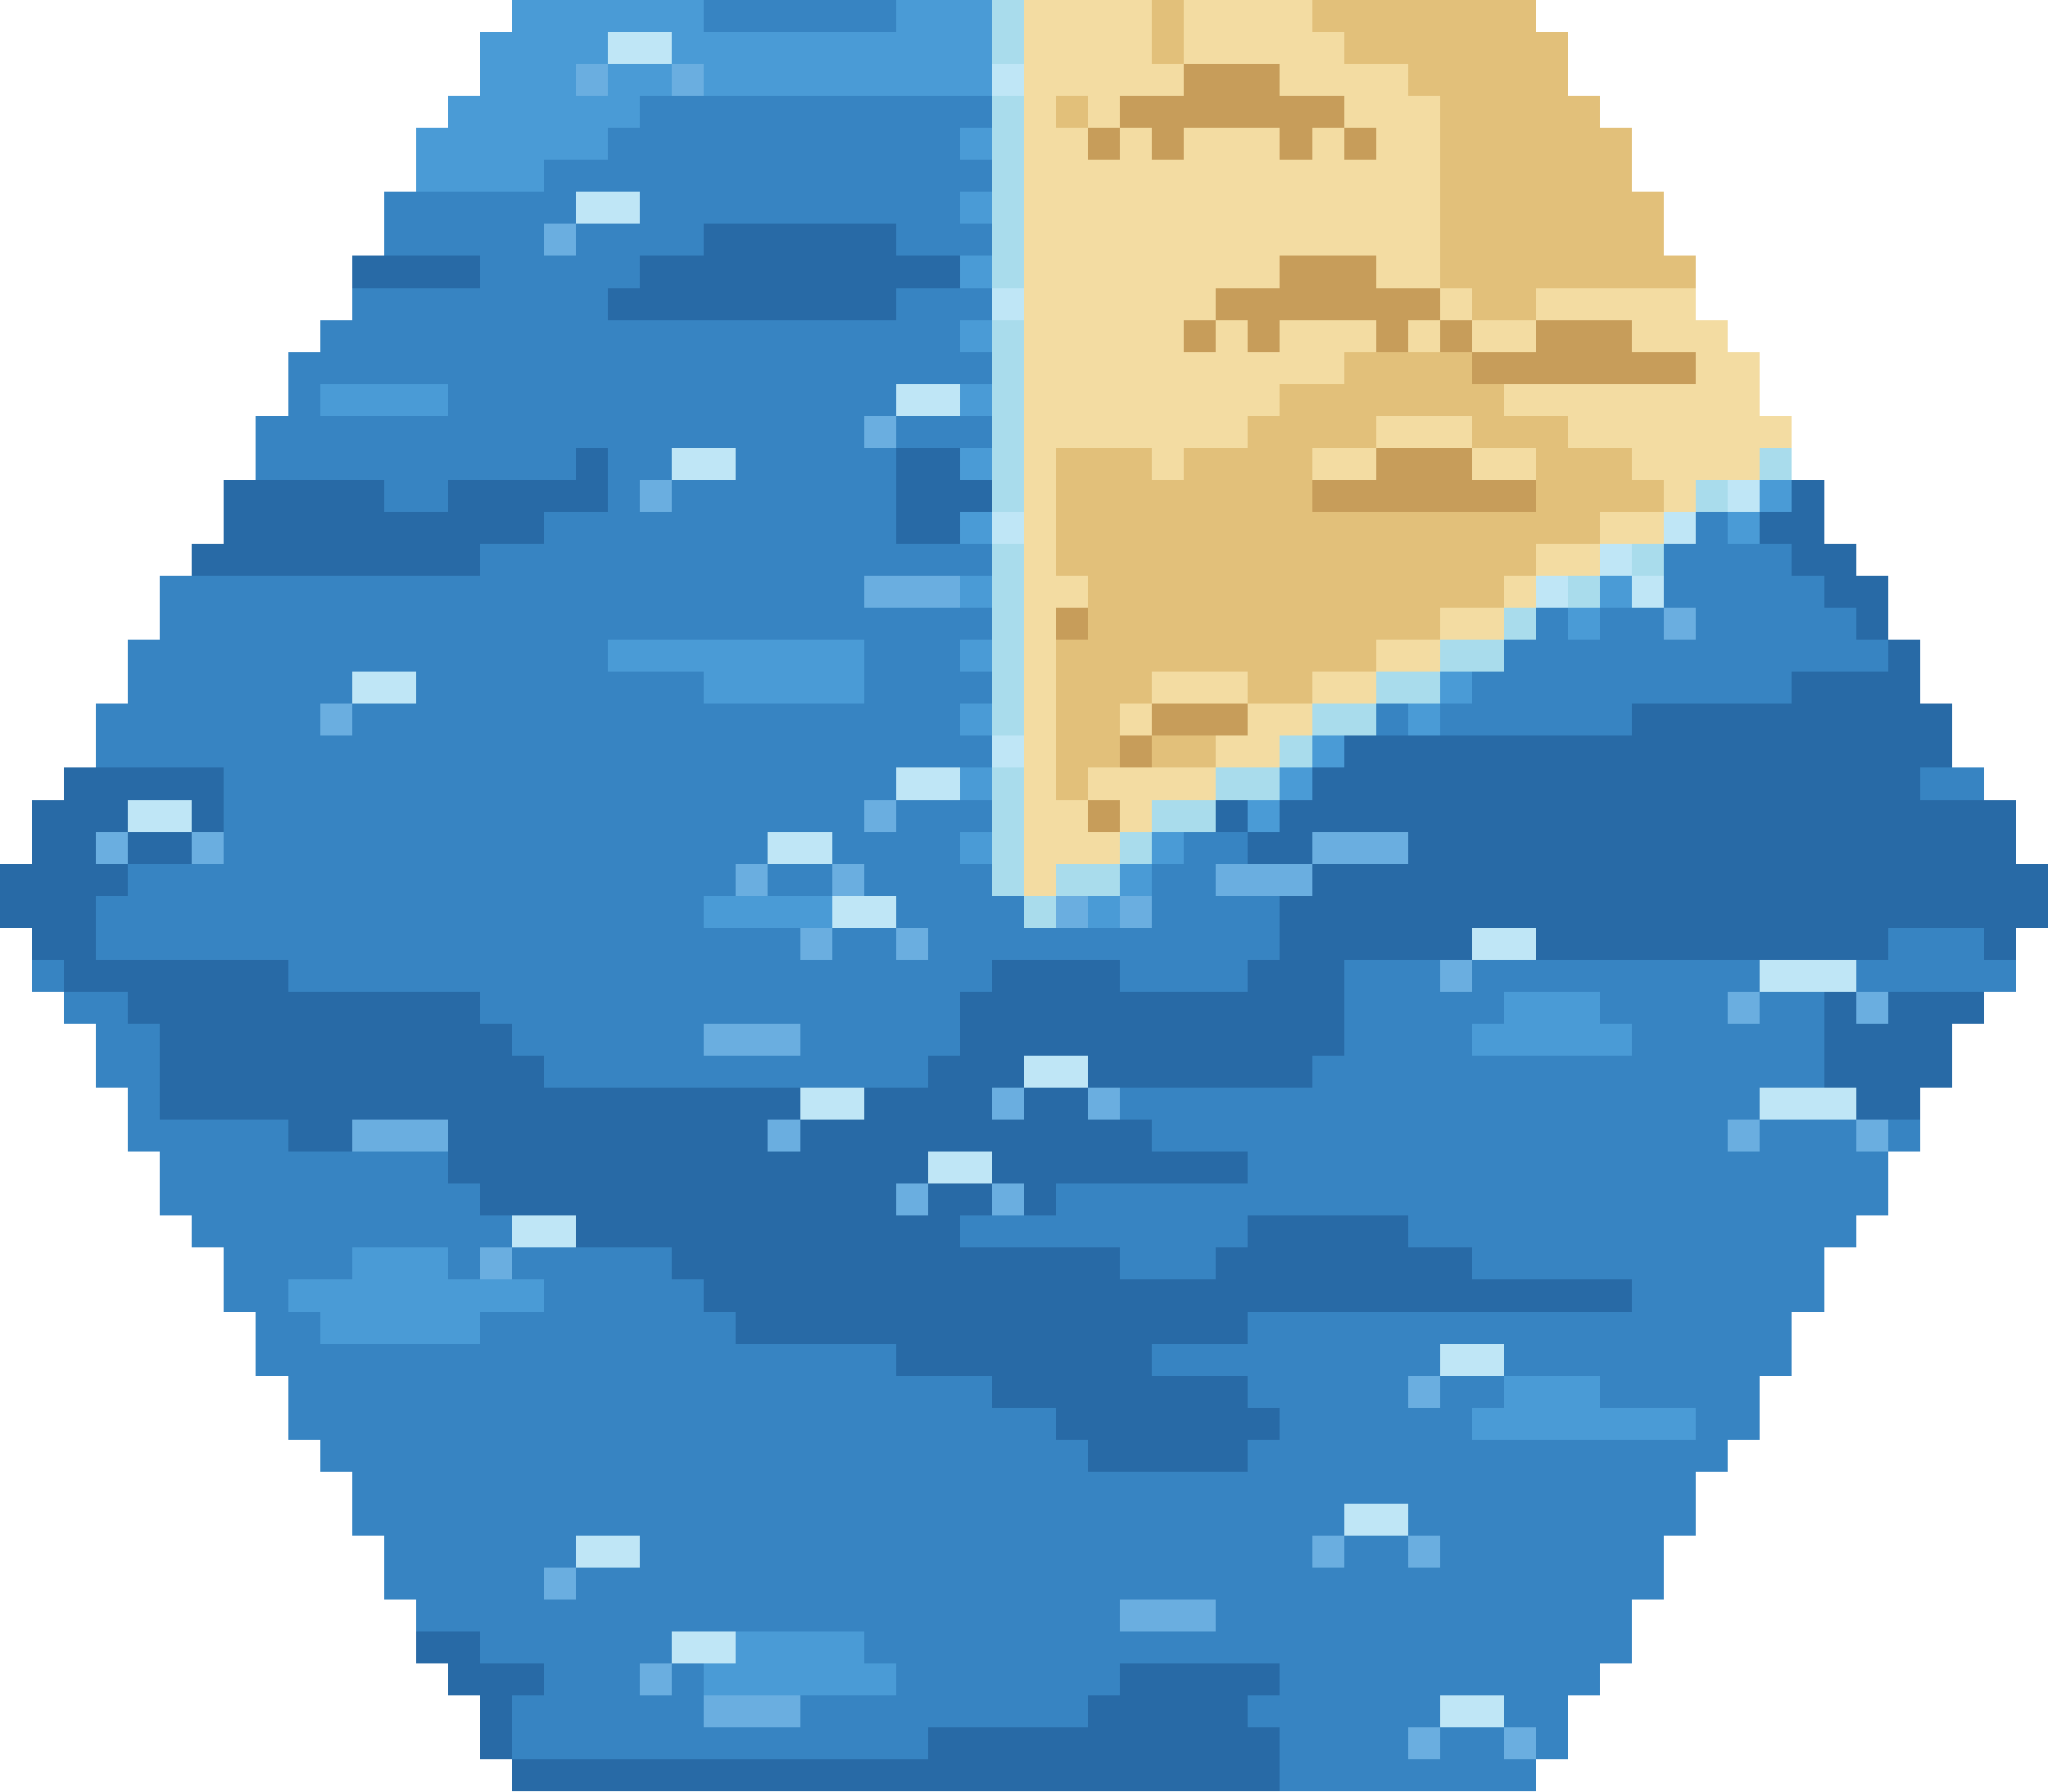
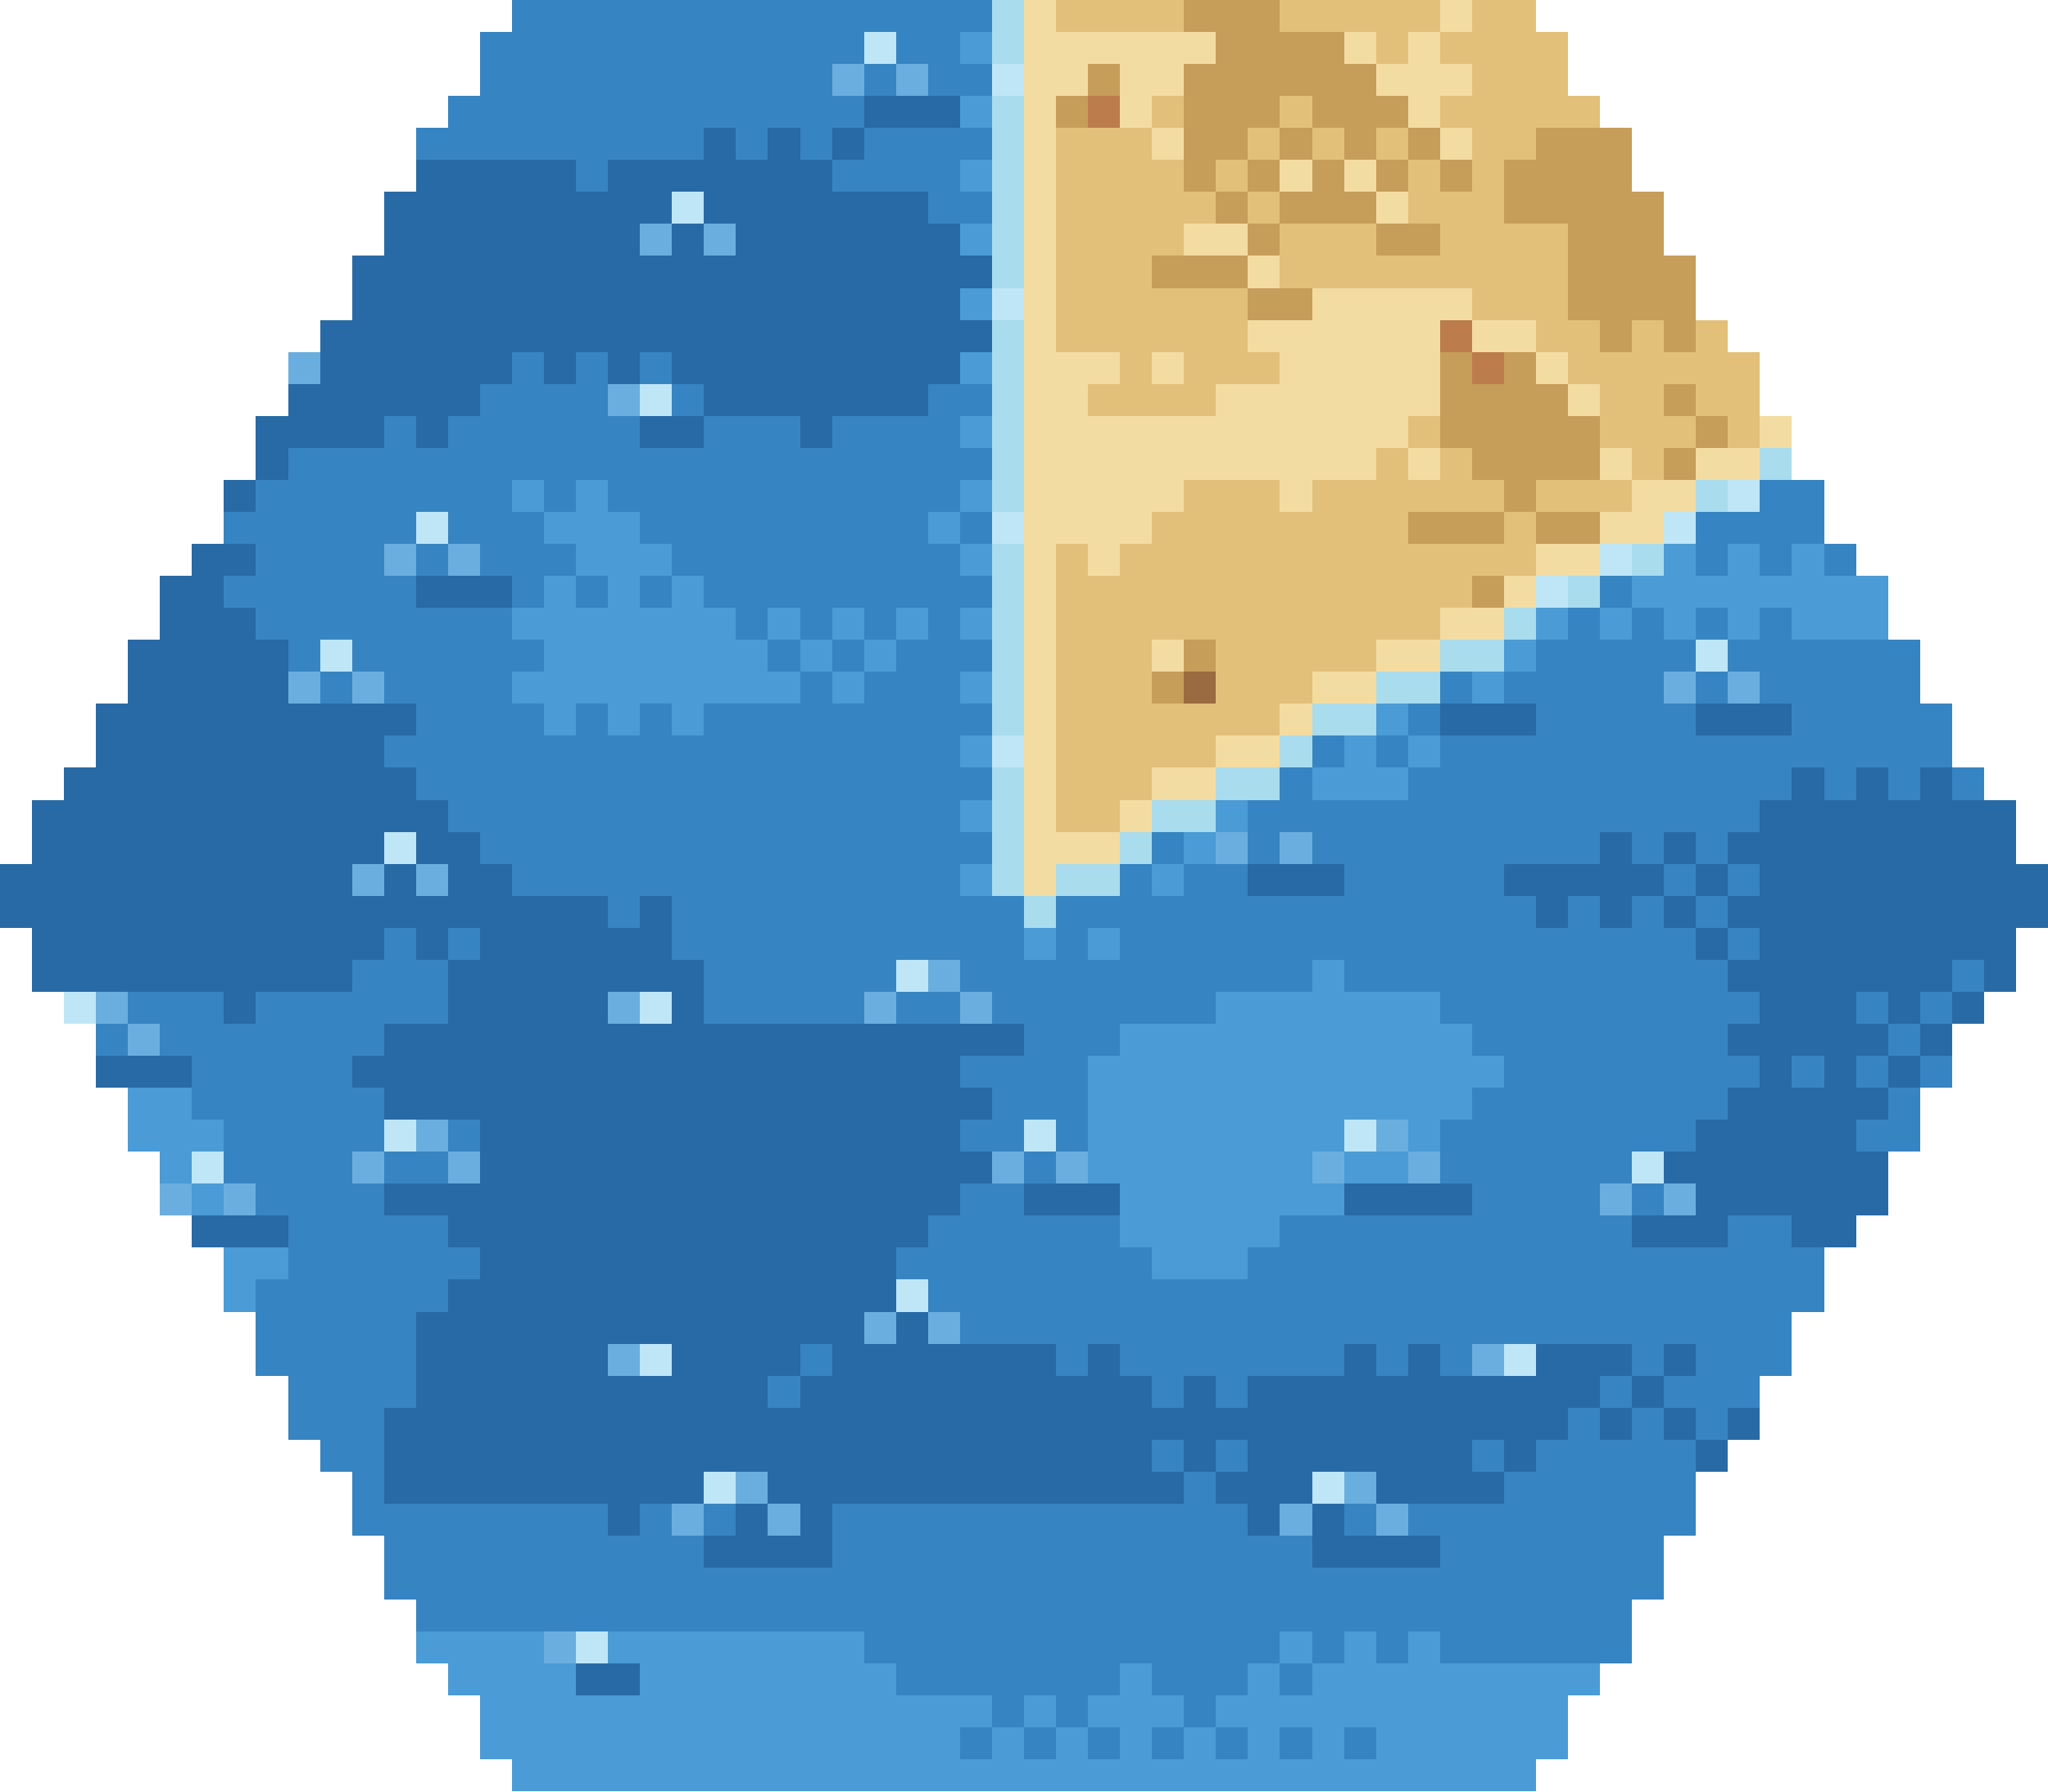
<svg xmlns="http://www.w3.org/2000/svg" viewBox="0 0 64 56" shape-rendering="crispEdges">
-   <path fill="#4a9bd6" d="M16 0h6v1h-6zM28 0h3v1h-3zM15 1h4v1h-4zM21 1h10v1h-10zM15 2h3v1h-3zM19 2h2v1h-2zM22 2h9v1h-9zM14 3h6v1h-6zM13 4h6v1h-6zM30 4h1v1h-1zM13 5h4v1h-4zM30 6h1v1h-1zM30 8h1v1h-1zM30 10h1v1h-1zM10 12h4v1h-4zM30 12h1v1h-1zM30 14h1v1h-1zM55 15h1v1h-1zM30 16h1v1h-1zM54 16h1v1h-1zM30 18h1v1h-1zM50 18h1v1h-1zM49 19h1v1h-1zM19 20h8v1h-8zM30 20h1v1h-1zM22 21h5v1h-5zM45 21h1v1h-1zM30 22h1v1h-1zM44 22h1v1h-1zM41 23h1v1h-1zM30 24h1v1h-1zM40 24h1v1h-1zM39 25h1v1h-1zM30 26h1v1h-1zM36 26h1v1h-1zM35 27h1v1h-1zM22 28h4v1h-4zM34 28h1v1h-1zM47 31h3v1h-3zM46 32h5v1h-5zM11 39h3v1h-3zM9 40h8v1h-8zM10 41h5v1h-5zM47 43h3v1h-3zM46 44h7v1h-7zM23 51h4v1h-4zM22 52h6v1h-6z" />
-   <path fill="#3784c2" d="M22 0h6v1h-6zM20 3h11v1h-11zM19 4h11v1h-11zM17 5h14v1h-14zM12 6h6v1h-6zM20 6h10v1h-10zM12 7h5v1h-5zM18 7h4v1h-4zM28 7h3v1h-3zM15 8h5v1h-5zM11 9h8v1h-8zM28 9h3v1h-3zM10 10h20v1h-20zM9 11h22v1h-22zM9 12h1v1h-1zM14 12h14v1h-14zM8 13h19v1h-19zM28 13h3v1h-3zM8 14h10v1h-10zM19 14h2v1h-2zM23 14h5v1h-5zM12 15h2v1h-2zM19 15h1v1h-1zM21 15h7v1h-7zM17 16h11v1h-11zM53 16h1v1h-1zM15 17h16v1h-16zM52 17h4v1h-4zM5 18h22v1h-22zM52 18h5v1h-5zM5 19h26v1h-26zM48 19h1v1h-1zM50 19h2v1h-2zM53 19h5v1h-5zM4 20h15v1h-15zM27 20h3v1h-3zM47 20h12v1h-12zM4 21h7v1h-7zM13 21h9v1h-9zM27 21h4v1h-4zM46 21h10v1h-10zM3 22h7v1h-7zM11 22h19v1h-19zM43 22h1v1h-1zM45 22h6v1h-6zM3 23h28v1h-28zM7 24h21v1h-21zM60 24h2v1h-2zM7 25h20v1h-20zM28 25h3v1h-3zM7 26h17v1h-17zM26 26h4v1h-4zM37 26h2v1h-2zM4 27h19v1h-19zM24 27h2v1h-2zM27 27h4v1h-4zM36 27h2v1h-2zM3 28h19v1h-19zM28 28h4v1h-4zM36 28h4v1h-4zM3 29h22v1h-22zM26 29h2v1h-2zM29 29h11v1h-11zM59 29h3v1h-3zM1 30h1v1h-1zM9 30h22v1h-22zM35 30h4v1h-4zM42 30h3v1h-3zM46 30h9v1h-9zM58 30h5v1h-5zM2 31h2v1h-2zM15 31h15v1h-15zM42 31h5v1h-5zM50 31h4v1h-4zM55 31h2v1h-2zM3 32h2v1h-2zM16 32h6v1h-6zM25 32h5v1h-5zM42 32h4v1h-4zM51 32h6v1h-6zM3 33h2v1h-2zM17 33h12v1h-12zM41 33h16v1h-16zM4 34h1v1h-1zM35 34h20v1h-20zM4 35h5v1h-5zM36 35h18v1h-18zM55 35h3v1h-3zM59 35h1v1h-1zM5 36h9v1h-9zM39 36h20v1h-20zM5 37h10v1h-10zM33 37h26v1h-26zM6 38h10v1h-10zM30 38h9v1h-9zM44 38h14v1h-14zM7 39h4v1h-4zM14 39h1v1h-1zM16 39h5v1h-5zM35 39h3v1h-3zM46 39h11v1h-11zM7 40h2v1h-2zM17 40h5v1h-5zM51 40h6v1h-6zM8 41h2v1h-2zM15 41h8v1h-8zM39 41h17v1h-17zM8 42h20v1h-20zM36 42h9v1h-9zM47 42h9v1h-9zM9 43h22v1h-22zM39 43h5v1h-5zM45 43h2v1h-2zM50 43h5v1h-5zM9 44h24v1h-24zM40 44h6v1h-6zM53 44h2v1h-2zM10 45h24v1h-24zM39 45h15v1h-15zM11 46h42v1h-42zM11 47h31v1h-31zM44 47h9v1h-9zM12 48h6v1h-6zM20 48h21v1h-21zM42 48h2v1h-2zM45 48h7v1h-7zM12 49h5v1h-5zM18 49h34v1h-34zM13 50h22v1h-22zM38 50h13v1h-13zM15 51h6v1h-6zM27 51h24v1h-24zM17 52h3v1h-3zM21 52h1v1h-1zM28 52h7v1h-7zM40 52h10v1h-10zM16 53h6v1h-6zM25 53h9v1h-9zM39 53h6v1h-6zM47 53h2v1h-2zM16 54h13v1h-13zM40 54h4v1h-4zM45 54h2v1h-2zM48 54h1v1h-1zM40 55h8v1h-8z" />
+   <path fill="#3784c2" d="M16 0h15v1h-15zM15 1h12v1h-12zM28 1h2v1h-2zM15 2h11v1h-11zM27 2h1v1h-1zM29 2h2v1h-2zM14 3h13v1h-13zM13 4h9v1h-9zM23 4h1v1h-1zM25 4h1v1h-1zM27 4h4v1h-4zM18 5h1v1h-1zM26 5h4v1h-4zM29 6h2v1h-2zM16 11h1v1h-1zM18 11h1v1h-1zM20 11h1v1h-1zM15 12h4v1h-4zM21 12h1v1h-1zM29 12h2v1h-2zM12 13h1v1h-1zM14 13h6v1h-6zM22 13h3v1h-3zM26 13h4v1h-4zM9 14h22v1h-22zM8 15h8v1h-8zM17 15h1v1h-1zM19 15h11v1h-11zM55 15h2v1h-2zM7 16h6v1h-6zM14 16h3v1h-3zM20 16h9v1h-9zM30 16h1v1h-1zM53 16h4v1h-4zM8 17h4v1h-4zM13 17h1v1h-1zM15 17h3v1h-3zM21 17h9v1h-9zM53 17h1v1h-1zM55 17h1v1h-1zM57 17h1v1h-1zM7 18h6v1h-6zM16 18h1v1h-1zM18 18h1v1h-1zM20 18h1v1h-1zM22 18h9v1h-9zM50 18h1v1h-1zM8 19h8v1h-8zM23 19h1v1h-1zM25 19h1v1h-1zM27 19h1v1h-1zM29 19h1v1h-1zM49 19h1v1h-1zM51 19h1v1h-1zM53 19h1v1h-1zM55 19h1v1h-1zM9 20h1v1h-1zM11 20h6v1h-6zM24 20h1v1h-1zM26 20h1v1h-1zM28 20h3v1h-3zM48 20h5v1h-5zM54 20h6v1h-6zM10 21h1v1h-1zM12 21h4v1h-4zM25 21h1v1h-1zM27 21h3v1h-3zM45 21h1v1h-1zM47 21h5v1h-5zM53 21h1v1h-1zM55 21h5v1h-5zM13 22h4v1h-4zM18 22h1v1h-1zM20 22h1v1h-1zM22 22h9v1h-9zM44 22h1v1h-1zM48 22h5v1h-5zM56 22h5v1h-5zM12 23h18v1h-18zM41 23h1v1h-1zM43 23h1v1h-1zM45 23h16v1h-16zM13 24h18v1h-18zM40 24h1v1h-1zM44 24h12v1h-12zM57 24h1v1h-1zM59 24h1v1h-1zM61 24h1v1h-1zM14 25h16v1h-16zM39 25h16v1h-16zM15 26h16v1h-16zM36 26h1v1h-1zM39 26h1v1h-1zM41 26h9v1h-9zM51 26h1v1h-1zM53 26h1v1h-1zM16 27h14v1h-14zM35 27h1v1h-1zM37 27h2v1h-2zM42 27h5v1h-5zM52 27h1v1h-1zM54 27h1v1h-1zM19 28h1v1h-1zM21 28h11v1h-11zM33 28h15v1h-15zM49 28h1v1h-1zM51 28h1v1h-1zM53 28h1v1h-1zM12 29h1v1h-1zM14 29h1v1h-1zM21 29h11v1h-11zM33 29h1v1h-1zM35 29h18v1h-18zM54 29h1v1h-1zM11 30h3v1h-3zM22 30h6v1h-6zM30 30h11v1h-11zM42 30h12v1h-12zM61 30h1v1h-1zM4 31h3v1h-3zM8 31h6v1h-6zM22 31h5v1h-5zM28 31h2v1h-2zM31 31h7v1h-7zM45 31h10v1h-10zM58 31h1v1h-1zM60 31h1v1h-1zM3 32h1v1h-1zM5 32h7v1h-7zM32 32h3v1h-3zM46 32h8v1h-8zM59 32h1v1h-1zM6 33h5v1h-5zM30 33h4v1h-4zM47 33h8v1h-8zM56 33h1v1h-1zM58 33h1v1h-1zM60 33h1v1h-1zM6 34h6v1h-6zM31 34h3v1h-3zM46 34h8v1h-8zM59 34h1v1h-1zM7 35h5v1h-5zM14 35h1v1h-1zM30 35h2v1h-2zM33 35h1v1h-1zM45 35h8v1h-8zM58 35h2v1h-2zM7 36h4v1h-4zM12 36h2v1h-2zM32 36h1v1h-1zM45 36h6v1h-6zM8 37h4v1h-4zM30 37h2v1h-2zM46 37h4v1h-4zM51 37h1v1h-1zM9 38h5v1h-5zM29 38h6v1h-6zM40 38h11v1h-11zM54 38h2v1h-2zM9 39h6v1h-6zM28 39h8v1h-8zM39 39h18v1h-18zM8 40h6v1h-6zM29 40h28v1h-28zM8 41h5v1h-5zM30 41h26v1h-26zM8 42h5v1h-5zM25 42h1v1h-1zM33 42h1v1h-1zM35 42h7v1h-7zM43 42h1v1h-1zM45 42h1v1h-1zM51 42h1v1h-1zM53 42h3v1h-3zM9 43h4v1h-4zM24 43h1v1h-1zM36 43h1v1h-1zM38 43h1v1h-1zM50 43h1v1h-1zM52 43h3v1h-3zM9 44h3v1h-3zM49 44h1v1h-1zM51 44h1v1h-1zM53 44h1v1h-1zM10 45h2v1h-2zM36 45h1v1h-1zM38 45h1v1h-1zM46 45h1v1h-1zM48 45h5v1h-5zM11 46h1v1h-1zM37 46h1v1h-1zM47 46h6v1h-6zM11 47h8v1h-8zM20 47h1v1h-1zM22 47h1v1h-1zM26 47h13v1h-13zM42 47h1v1h-1zM44 47h9v1h-9zM12 48h10v1h-10zM26 48h15v1h-15zM45 48h7v1h-7zM12 49h40v1h-40zM13 50h38v1h-38zM27 51h13v1h-13zM41 51h1v1h-1zM43 51h1v1h-1zM45 51h6v1h-6zM28 52h7v1h-7zM36 52h3v1h-3zM40 52h1v1h-1zM31 53h1v1h-1zM33 53h1v1h-1zM37 53h1v1h-1zM30 54h1v1h-1zM32 54h1v1h-1zM34 54h1v1h-1zM36 54h1v1h-1zM38 54h1v1h-1zM40 54h1v1h-1zM42 54h1v1h-1z" />
  <path fill="#a9dcec" d="M31 0h1v1h-1zM31 1h1v1h-1zM31 3h1v1h-1zM31 4h1v1h-1zM31 5h1v1h-1zM31 6h1v1h-1zM31 7h1v1h-1zM31 8h1v1h-1zM31 10h1v1h-1zM31 11h1v1h-1zM31 12h1v1h-1zM31 13h1v1h-1zM31 14h1v1h-1zM55 14h1v1h-1zM31 15h1v1h-1zM53 15h1v1h-1zM31 17h1v1h-1zM51 17h1v1h-1zM31 18h1v1h-1zM49 18h1v1h-1zM31 19h1v1h-1zM47 19h1v1h-1zM31 20h1v1h-1zM45 20h2v1h-2zM31 21h1v1h-1zM43 21h2v1h-2zM31 22h1v1h-1zM41 22h2v1h-2zM40 23h1v1h-1zM31 24h1v1h-1zM38 24h2v1h-2zM31 25h1v1h-1zM36 25h2v1h-2zM31 26h1v1h-1zM35 26h1v1h-1zM31 27h1v1h-1zM33 27h2v1h-2zM32 28h1v1h-1z" />
-   <path fill="#f3dca2" d="M32 0h4v1h-4zM37 0h4v1h-4zM32 1h4v1h-4zM37 1h5v1h-5zM32 2h5v1h-5zM40 2h4v1h-4zM32 3h1v1h-1zM34 3h1v1h-1zM42 3h3v1h-3zM32 4h2v1h-2zM35 4h1v1h-1zM37 4h3v1h-3zM41 4h1v1h-1zM43 4h2v1h-2zM32 5h13v1h-13zM32 6h13v1h-13zM32 7h13v1h-13zM32 8h8v1h-8zM43 8h2v1h-2zM32 9h6v1h-6zM45 9h1v1h-1zM48 9h5v1h-5zM32 10h5v1h-5zM38 10h1v1h-1zM40 10h3v1h-3zM44 10h1v1h-1zM46 10h2v1h-2zM51 10h3v1h-3zM32 11h10v1h-10zM53 11h2v1h-2zM32 12h8v1h-8zM47 12h8v1h-8zM32 13h7v1h-7zM43 13h3v1h-3zM49 13h7v1h-7zM32 14h1v1h-1zM36 14h1v1h-1zM41 14h2v1h-2zM46 14h2v1h-2zM51 14h4v1h-4zM32 15h1v1h-1zM52 15h1v1h-1zM32 16h1v1h-1zM50 16h2v1h-2zM32 17h1v1h-1zM48 17h2v1h-2zM32 18h2v1h-2zM47 18h1v1h-1zM32 19h1v1h-1zM45 19h2v1h-2zM32 20h1v1h-1zM43 20h2v1h-2zM32 21h1v1h-1zM36 21h3v1h-3zM41 21h2v1h-2zM32 22h1v1h-1zM35 22h1v1h-1zM39 22h2v1h-2zM32 23h1v1h-1zM38 23h2v1h-2zM32 24h1v1h-1zM34 24h4v1h-4zM32 25h2v1h-2zM35 25h1v1h-1zM32 26h3v1h-3zM32 27h1v1h-1z" />
-   <path fill="#e2c07a" d="M36 0h1v1h-1zM41 0h7v1h-7zM36 1h1v1h-1zM42 1h7v1h-7zM44 2h5v1h-5zM33 3h1v1h-1zM45 3h5v1h-5zM45 4h6v1h-6zM45 5h6v1h-6zM45 6h7v1h-7zM45 7h7v1h-7zM45 8h8v1h-8zM46 9h2v1h-2zM42 11h4v1h-4zM40 12h7v1h-7zM39 13h4v1h-4zM46 13h3v1h-3zM33 14h3v1h-3zM37 14h4v1h-4zM48 14h3v1h-3zM33 15h8v1h-8zM48 15h4v1h-4zM33 16h17v1h-17zM33 17h15v1h-15zM34 18h13v1h-13zM34 19h11v1h-11zM33 20h10v1h-10zM33 21h3v1h-3zM39 21h2v1h-2zM33 22h2v1h-2zM33 23h2v1h-2zM36 23h2v1h-2zM33 24h1v1h-1z" />
-   <path fill="#bfe6f6" d="M19 1h2v1h-2zM31 2h1v1h-1zM18 6h2v1h-2zM31 9h1v1h-1zM28 12h2v1h-2zM21 14h2v1h-2zM54 15h1v1h-1zM31 16h1v1h-1zM52 16h1v1h-1zM50 17h1v1h-1zM48 18h1v1h-1zM51 18h1v1h-1zM11 21h2v1h-2zM31 23h1v1h-1zM28 24h2v1h-2zM4 25h2v1h-2zM24 26h2v1h-2zM26 28h2v1h-2zM46 29h2v1h-2zM55 30h3v1h-3zM32 33h2v1h-2zM25 34h2v1h-2zM55 34h3v1h-3zM29 36h2v1h-2zM16 38h2v1h-2zM45 42h2v1h-2zM42 47h2v1h-2zM18 48h2v1h-2zM21 51h2v1h-2zM45 53h2v1h-2z" />
-   <path fill="#6aaee0" d="M18 2h1v1h-1zM21 2h1v1h-1zM17 7h1v1h-1zM27 13h1v1h-1zM20 15h1v1h-1zM27 18h3v1h-3zM52 19h1v1h-1zM10 22h1v1h-1zM27 25h1v1h-1zM3 26h1v1h-1zM6 26h1v1h-1zM41 26h3v1h-3zM23 27h1v1h-1zM26 27h1v1h-1zM38 27h3v1h-3zM33 28h1v1h-1zM35 28h1v1h-1zM25 29h1v1h-1zM28 29h1v1h-1zM45 30h1v1h-1zM54 31h1v1h-1zM58 31h1v1h-1zM22 32h3v1h-3zM31 34h1v1h-1zM34 34h1v1h-1zM11 35h3v1h-3zM24 35h1v1h-1zM54 35h1v1h-1zM58 35h1v1h-1zM28 37h1v1h-1zM31 37h1v1h-1zM15 39h1v1h-1zM44 43h1v1h-1zM41 48h1v1h-1zM44 48h1v1h-1zM17 49h1v1h-1zM35 50h3v1h-3zM20 52h1v1h-1zM22 53h3v1h-3zM44 54h1v1h-1zM47 54h1v1h-1z" />
-   <path fill="#c79d5a" d="M37 2h3v1h-3zM35 3h7v1h-7zM34 4h1v1h-1zM36 4h1v1h-1zM40 4h1v1h-1zM42 4h1v1h-1zM40 8h3v1h-3zM38 9h7v1h-7zM37 10h1v1h-1zM39 10h1v1h-1zM43 10h1v1h-1zM45 10h1v1h-1zM48 10h3v1h-3zM46 11h7v1h-7zM43 14h3v1h-3zM41 15h7v1h-7zM33 19h1v1h-1zM36 22h3v1h-3zM35 23h1v1h-1zM34 25h1v1h-1z" />
-   <path fill="#286aa6" d="M22 7h6v1h-6zM11 8h4v1h-4zM20 8h10v1h-10zM19 9h9v1h-9zM18 14h1v1h-1zM28 14h2v1h-2zM7 15h5v1h-5zM14 15h5v1h-5zM28 15h3v1h-3zM56 15h1v1h-1zM7 16h10v1h-10zM28 16h2v1h-2zM55 16h2v1h-2zM6 17h9v1h-9zM56 17h2v1h-2zM57 18h2v1h-2zM58 19h1v1h-1zM59 20h1v1h-1zM56 21h4v1h-4zM51 22h10v1h-10zM42 23h19v1h-19zM2 24h5v1h-5zM41 24h19v1h-19zM1 25h3v1h-3zM6 25h1v1h-1zM38 25h1v1h-1zM40 25h23v1h-23zM1 26h2v1h-2zM4 26h2v1h-2zM39 26h2v1h-2zM44 26h19v1h-19zM0 27h4v1h-4zM41 27h23v1h-23zM0 28h3v1h-3zM40 28h24v1h-24zM1 29h2v1h-2zM40 29h6v1h-6zM48 29h11v1h-11zM62 29h1v1h-1zM2 30h7v1h-7zM31 30h4v1h-4zM39 30h3v1h-3zM4 31h11v1h-11zM30 31h12v1h-12zM57 31h1v1h-1zM59 31h3v1h-3zM5 32h11v1h-11zM30 32h12v1h-12zM57 32h4v1h-4zM5 33h12v1h-12zM29 33h3v1h-3zM34 33h7v1h-7zM57 33h4v1h-4zM5 34h20v1h-20zM27 34h4v1h-4zM32 34h2v1h-2zM58 34h2v1h-2zM9 35h2v1h-2zM14 35h10v1h-10zM25 35h11v1h-11zM14 36h15v1h-15zM31 36h8v1h-8zM15 37h13v1h-13zM29 37h2v1h-2zM32 37h1v1h-1zM18 38h12v1h-12zM39 38h5v1h-5zM21 39h14v1h-14zM38 39h8v1h-8zM22 40h29v1h-29zM23 41h16v1h-16zM28 42h8v1h-8zM31 43h8v1h-8zM33 44h7v1h-7zM34 45h5v1h-5zM13 51h2v1h-2zM14 52h3v1h-3zM35 52h5v1h-5zM15 53h1v1h-1zM34 53h5v1h-5zM15 54h1v1h-1zM29 54h11v1h-11zM16 55h24v1h-24z" />
+   <path fill="#f3dca2" d="M32 0h1v1h-1zM45 0h1v1h-1zM32 1h6v1h-6zM42 1h1v1h-1zM44 1h1v1h-1zM32 2h2v1h-2zM35 2h2v1h-2zM43 2h3v1h-3zM32 3h1v1h-1zM35 3h1v1h-1zM44 3h1v1h-1zM32 4h1v1h-1zM36 4h1v1h-1zM45 4h1v1h-1zM32 5h1v1h-1zM40 5h1v1h-1zM42 5h1v1h-1zM32 6h1v1h-1zM43 6h1v1h-1zM32 7h1v1h-1zM37 7h2v1h-2zM32 8h1v1h-1zM39 8h1v1h-1zM32 9h1v1h-1zM41 9h5v1h-5zM32 10h1v1h-1zM39 10h6v1h-6zM46 10h2v1h-2zM32 11h3v1h-3zM36 11h1v1h-1zM40 11h5v1h-5zM48 11h1v1h-1zM32 12h2v1h-2zM38 12h7v1h-7zM49 12h1v1h-1zM32 13h12v1h-12zM55 13h1v1h-1zM32 14h11v1h-11zM44 14h1v1h-1zM50 14h1v1h-1zM53 14h2v1h-2zM32 15h5v1h-5zM40 15h1v1h-1zM51 15h2v1h-2zM32 16h4v1h-4zM50 16h2v1h-2zM32 17h1v1h-1zM34 17h1v1h-1zM48 17h2v1h-2zM32 18h1v1h-1zM47 18h1v1h-1zM32 19h1v1h-1zM45 19h2v1h-2zM32 20h1v1h-1zM36 20h1v1h-1zM43 20h2v1h-2zM32 21h1v1h-1zM41 21h2v1h-2zM32 22h1v1h-1zM40 22h1v1h-1zM32 23h1v1h-1zM38 23h2v1h-2zM32 24h1v1h-1zM36 24h2v1h-2zM32 25h1v1h-1zM35 25h1v1h-1zM32 26h3v1h-3zM32 27h1v1h-1z" />
+   <path fill="#e2c07a" d="M33 0h4v1h-4zM40 0h5v1h-5zM46 0h2v1h-2zM43 1h1v1h-1zM45 1h4v1h-4zM46 2h3v1h-3zM36 3h1v1h-1zM40 3h1v1h-1zM45 3h5v1h-5zM33 4h3v1h-3zM39 4h1v1h-1zM41 4h1v1h-1zM43 4h1v1h-1zM46 4h2v1h-2zM33 5h4v1h-4zM38 5h1v1h-1zM44 5h1v1h-1zM46 5h1v1h-1zM33 6h5v1h-5zM39 6h1v1h-1zM44 6h3v1h-3zM33 7h4v1h-4zM40 7h3v1h-3zM45 7h4v1h-4zM33 8h3v1h-3zM40 8h9v1h-9zM33 9h6v1h-6zM46 9h3v1h-3zM33 10h6v1h-6zM48 10h2v1h-2zM51 10h1v1h-1zM53 10h1v1h-1zM35 11h1v1h-1zM37 11h3v1h-3zM49 11h6v1h-6zM34 12h4v1h-4zM50 12h2v1h-2zM53 12h2v1h-2zM44 13h1v1h-1zM50 13h3v1h-3zM54 13h1v1h-1zM43 14h1v1h-1zM45 14h1v1h-1zM51 14h1v1h-1zM37 15h3v1h-3zM41 15h6v1h-6zM48 15h3v1h-3zM36 16h8v1h-8zM47 16h1v1h-1zM33 17h1v1h-1zM35 17h13v1h-13zM33 18h13v1h-13zM33 19h12v1h-12zM33 20h3v1h-3zM38 20h5v1h-5zM33 21h3v1h-3zM38 21h3v1h-3zM33 22h7v1h-7zM33 23h5v1h-5zM33 24h3v1h-3zM33 25h2v1h-2z" />
+   <path fill="#c79d5a" d="M37 0h3v1h-3zM38 1h4v1h-4zM34 2h1v1h-1zM37 2h6v1h-6zM33 3h1v1h-1zM37 3h3v1h-3zM41 3h3v1h-3zM37 4h2v1h-2zM40 4h1v1h-1zM42 4h1v1h-1zM44 4h1v1h-1zM48 4h3v1h-3zM37 5h1v1h-1zM39 5h1v1h-1zM41 5h1v1h-1zM43 5h1v1h-1zM45 5h1v1h-1zM47 5h4v1h-4zM38 6h1v1h-1zM40 6h3v1h-3zM47 6h5v1h-5zM39 7h1v1h-1zM43 7h2v1h-2zM49 7h3v1h-3zM36 8h3v1h-3zM49 8h4v1h-4zM39 9h2v1h-2zM49 9h4v1h-4zM50 10h1v1h-1zM52 10h1v1h-1zM45 11h1v1h-1zM47 11h1v1h-1zM45 12h4v1h-4zM52 12h1v1h-1zM45 13h5v1h-5zM53 13h1v1h-1zM46 14h4v1h-4zM52 14h1v1h-1zM47 15h1v1h-1zM44 16h3v1h-3zM48 16h2v1h-2zM46 18h1v1h-1zM37 20h1v1h-1zM36 21h1v1h-1z" />
+   <path fill="#bfe6f6" d="M27 1h1v1h-1zM31 2h1v1h-1zM21 6h1v1h-1zM31 9h1v1h-1zM20 12h1v1h-1zM54 15h1v1h-1zM13 16h1v1h-1zM31 16h1v1h-1zM52 16h1v1h-1zM50 17h1v1h-1zM48 18h1v1h-1zM10 20h1v1h-1zM53 20h1v1h-1zM31 23h1v1h-1zM12 26h1v1h-1zM28 30h1v1h-1zM2 31h1v1h-1zM20 31h1v1h-1zM12 35h1v1h-1zM32 35h1v1h-1zM42 35h1v1h-1zM6 36h1v1h-1zM51 36h1v1h-1zM28 40h1v1h-1zM20 42h1v1h-1zM47 42h1v1h-1zM22 46h1v1h-1zM41 46h1v1h-1zM18 51h1v1h-1z" />
+   <path fill="#4a9bd6" d="M30 1h1v1h-1zM30 3h1v1h-1zM30 5h1v1h-1zM30 7h1v1h-1zM30 9h1v1h-1zM30 11h1v1h-1zM30 13h1v1h-1zM16 15h1v1h-1zM18 15h1v1h-1zM30 15h1v1h-1zM17 16h3v1h-3zM29 16h1v1h-1zM18 17h3v1h-3zM30 17h1v1h-1zM52 17h1v1h-1zM54 17h1v1h-1zM56 17h1v1h-1zM17 18h1v1h-1zM19 18h1v1h-1zM21 18h1v1h-1zM51 18h8v1h-8zM16 19h7v1h-7zM24 19h1v1h-1zM26 19h1v1h-1zM28 19h1v1h-1zM30 19h1v1h-1zM48 19h1v1h-1zM50 19h1v1h-1zM52 19h1v1h-1zM54 19h1v1h-1zM56 19h3v1h-3zM17 20h7v1h-7zM25 20h1v1h-1zM27 20h1v1h-1zM47 20h1v1h-1zM16 21h9v1h-9zM26 21h1v1h-1zM30 21h1v1h-1zM46 21h1v1h-1zM17 22h1v1h-1zM19 22h1v1h-1zM21 22h1v1h-1zM43 22h1v1h-1zM30 23h1v1h-1zM42 23h1v1h-1zM44 23h1v1h-1zM41 24h3v1h-3zM30 25h1v1h-1zM38 25h1v1h-1zM37 26h1v1h-1zM30 27h1v1h-1zM36 27h1v1h-1zM32 29h1v1h-1zM34 29h1v1h-1zM41 30h1v1h-1zM38 31h7v1h-7zM35 32h11v1h-11zM34 33h13v1h-13zM4 34h2v1h-2zM34 34h12v1h-12zM4 35h3v1h-3zM34 35h8v1h-8zM44 35h1v1h-1zM5 36h1v1h-1zM34 36h7v1h-7zM42 36h2v1h-2zM6 37h1v1h-1zM35 37h7v1h-7zM35 38h5v1h-5zM7 39h2v1h-2zM36 39h3v1h-3zM7 40h1v1h-1zM13 51h4v1h-4zM19 51h8v1h-8zM40 51h1v1h-1zM42 51h1v1h-1zM44 51h1v1h-1zM14 52h4v1h-4zM20 52h8v1h-8zM35 52h1v1h-1zM39 52h1v1h-1zM41 52h9v1h-9zM15 53h16v1h-16zM32 53h1v1h-1zM34 53h3v1h-3zM38 53h11v1h-11zM15 54h15v1h-15zM31 54h1v1h-1zM33 54h1v1h-1zM35 54h1v1h-1zM37 54h1v1h-1zM39 54h1v1h-1zM41 54h1v1h-1zM43 54h6v1h-6zM16 55h32v1h-32z" />
+   <path fill="#6aaee0" d="M26 2h1v1h-1zM28 2h1v1h-1zM20 7h1v1h-1zM22 7h1v1h-1zM9 11h1v1h-1zM19 12h1v1h-1zM12 17h1v1h-1zM14 17h1v1h-1zM9 21h1v1h-1zM11 21h1v1h-1zM52 21h1v1h-1zM54 21h1v1h-1zM38 26h1v1h-1zM40 26h1v1h-1zM11 27h1v1h-1zM13 27h1v1h-1zM29 30h1v1h-1zM3 31h1v1h-1zM19 31h1v1h-1zM27 31h1v1h-1zM30 31h1v1h-1zM4 32h1v1h-1zM13 35h1v1h-1zM43 35h1v1h-1zM11 36h1v1h-1zM14 36h1v1h-1zM31 36h1v1h-1zM33 36h1v1h-1zM41 36h1v1h-1zM44 36h1v1h-1zM5 37h1v1h-1zM7 37h1v1h-1zM50 37h1v1h-1zM52 37h1v1h-1zM27 41h1v1h-1zM29 41h1v1h-1zM19 42h1v1h-1zM46 42h1v1h-1zM23 46h1v1h-1zM42 46h1v1h-1zM21 47h1v1h-1zM24 47h1v1h-1zM40 47h1v1h-1zM43 47h1v1h-1zM17 51h1v1h-1z" />
+   <path fill="#286aa6" d="M27 3h3v1h-3zM22 4h1v1h-1zM24 4h1v1h-1zM26 4h1v1h-1zM13 5h5v1h-5zM19 5h7v1h-7zM12 6h9v1h-9zM22 6h7v1h-7zM12 7h8v1h-8zM21 7h1v1h-1zM23 7h7v1h-7zM11 8h20v1h-20zM11 9h19v1h-19zM10 10h21v1h-21zM10 11h6v1h-6zM17 11h1v1h-1zM19 11h1v1h-1zM21 11h9v1h-9zM9 12h6v1h-6zM22 12h7v1h-7zM8 13h4v1h-4zM13 13h1v1h-1zM20 13h2v1h-2zM25 13h1v1h-1zM8 14h1v1h-1zM7 15h1v1h-1zM6 17h2v1h-2zM5 18h2v1h-2zM13 18h3v1h-3zM5 19h3v1h-3zM4 20h5v1h-5zM4 21h5v1h-5zM3 22h10v1h-10zM45 22h3v1h-3zM53 22h3v1h-3zM3 23h9v1h-9zM2 24h11v1h-11zM56 24h1v1h-1zM58 24h1v1h-1zM60 24h1v1h-1zM1 25h13v1h-13zM55 25h8v1h-8zM1 26h11v1h-11zM13 26h2v1h-2zM50 26h1v1h-1zM52 26h1v1h-1zM54 26h9v1h-9zM0 27h11v1h-11zM12 27h1v1h-1zM14 27h2v1h-2zM39 27h3v1h-3zM47 27h5v1h-5zM53 27h1v1h-1zM55 27h9v1h-9zM0 28h19v1h-19zM20 28h1v1h-1zM48 28h1v1h-1zM50 28h1v1h-1zM52 28h1v1h-1zM54 28h10v1h-10zM1 29h11v1h-11zM13 29h1v1h-1zM15 29h6v1h-6zM53 29h1v1h-1zM55 29h8v1h-8zM1 30h10v1h-10zM14 30h8v1h-8zM54 30h7v1h-7zM62 30h1v1h-1zM7 31h1v1h-1zM14 31h5v1h-5zM21 31h1v1h-1zM55 31h3v1h-3zM59 31h1v1h-1zM61 31h1v1h-1zM12 32h20v1h-20zM54 32h5v1h-5zM60 32h1v1h-1zM3 33h3v1h-3zM11 33h19v1h-19zM55 33h1v1h-1zM57 33h1v1h-1zM59 33h1v1h-1zM12 34h19v1h-19zM54 34h5v1h-5zM15 35h15v1h-15zM53 35h5v1h-5zM15 36h16v1h-16zM52 36h7v1h-7zM12 37h18v1h-18zM32 37h3v1h-3zM42 37h4v1h-4zM53 37h6v1h-6zM6 38h3v1h-3zM14 38h15v1h-15zM51 38h3v1h-3zM56 38h2v1h-2zM15 39h13v1h-13zM14 40h14v1h-14zM13 41h14v1h-14zM28 41h1v1h-1zM13 42h6v1h-6zM21 42h4v1h-4zM26 42h7v1h-7zM34 42h1v1h-1zM42 42h1v1h-1zM44 42h1v1h-1zM48 42h3v1h-3zM52 42h1v1h-1zM13 43h11v1h-11zM25 43h11v1h-11zM37 43h1v1h-1zM39 43h11v1h-11zM51 43h1v1h-1zM12 44h37v1h-37zM50 44h1v1h-1zM52 44h1v1h-1zM54 44h1v1h-1zM12 45h24v1h-24zM37 45h1v1h-1zM39 45h7v1h-7zM47 45h1v1h-1zM53 45h1v1h-1zM12 46h10v1h-10zM24 46h13v1h-13zM38 46h3v1h-3zM43 46h4v1h-4zM19 47h1v1h-1zM23 47h1v1h-1zM25 47h1v1h-1zM39 47h1v1h-1zM41 47h1v1h-1zM22 48h4v1h-4zM41 48h4v1h-4zM18 52h2v1h-2z" />
+   <path fill="#bd7c4c" d="M34 3h1v1h-1zM45 10h1v1h-1zM46 11h1v1h-1z" />
+   <path fill="#9a6a40" d="M37 21h1v1h-1z" />
</svg>
